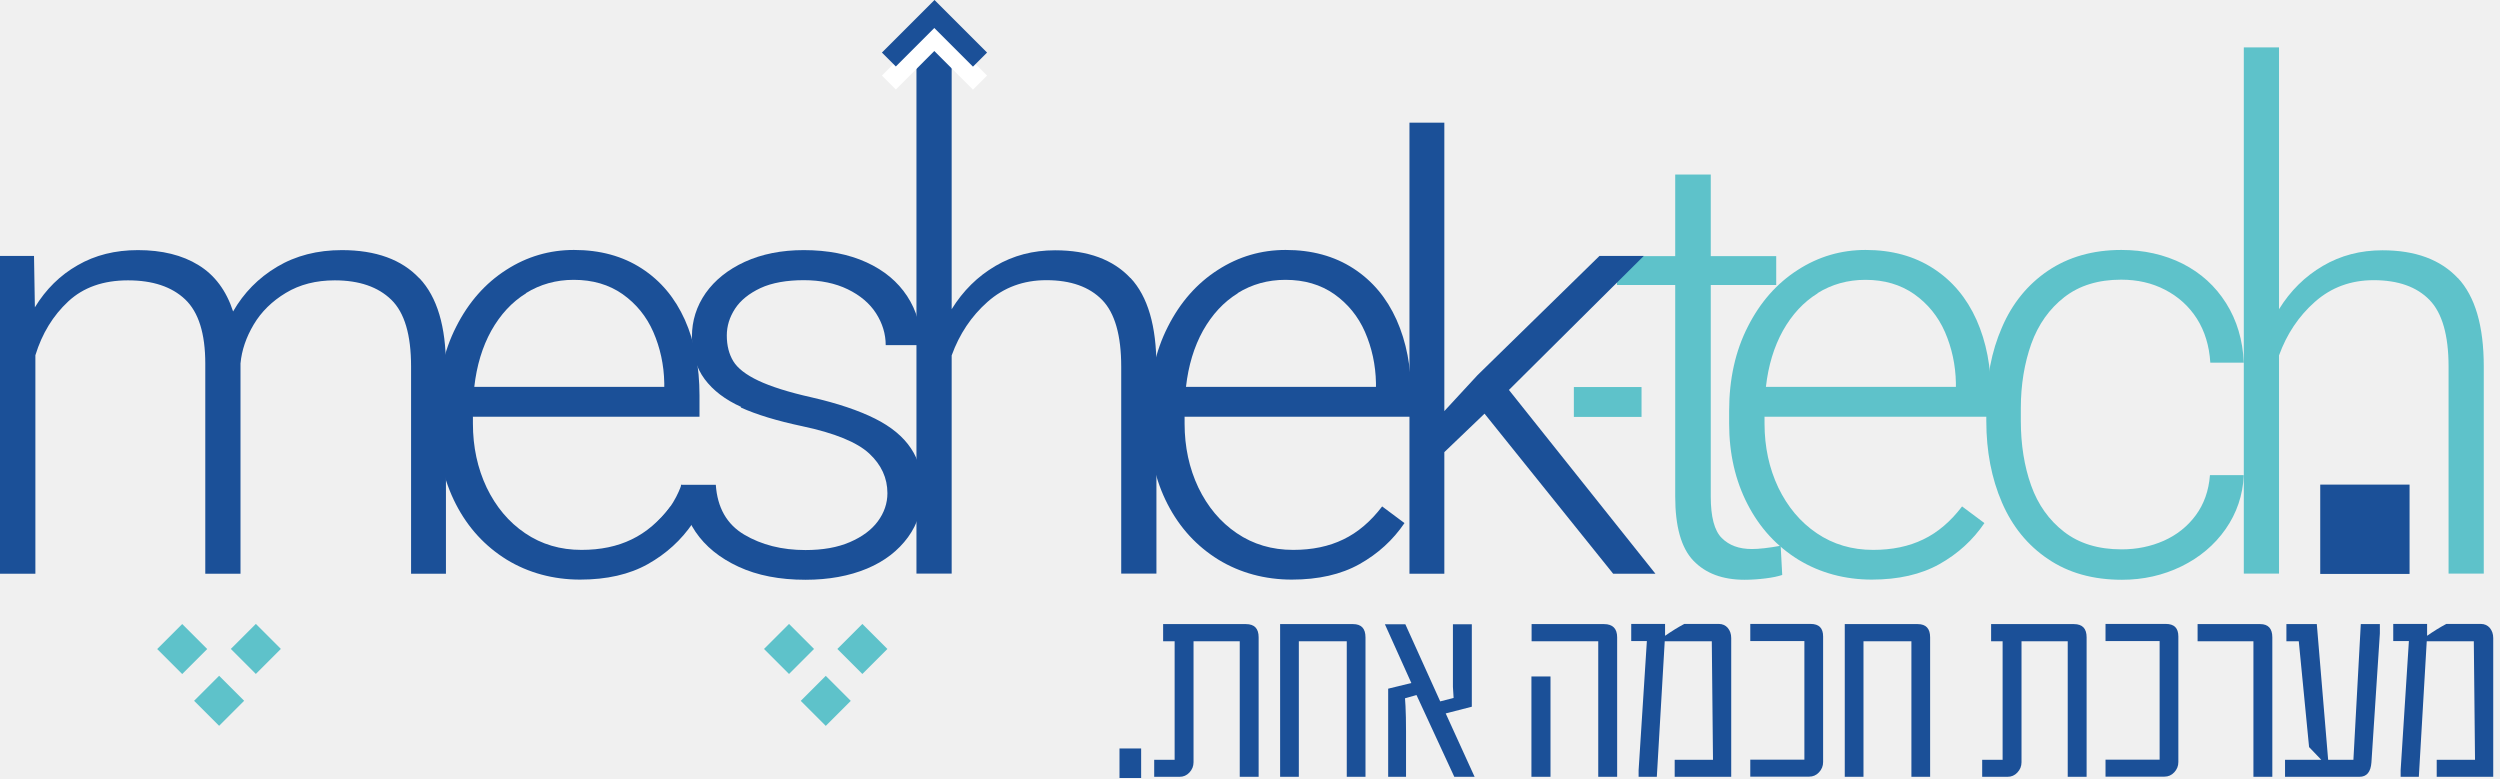
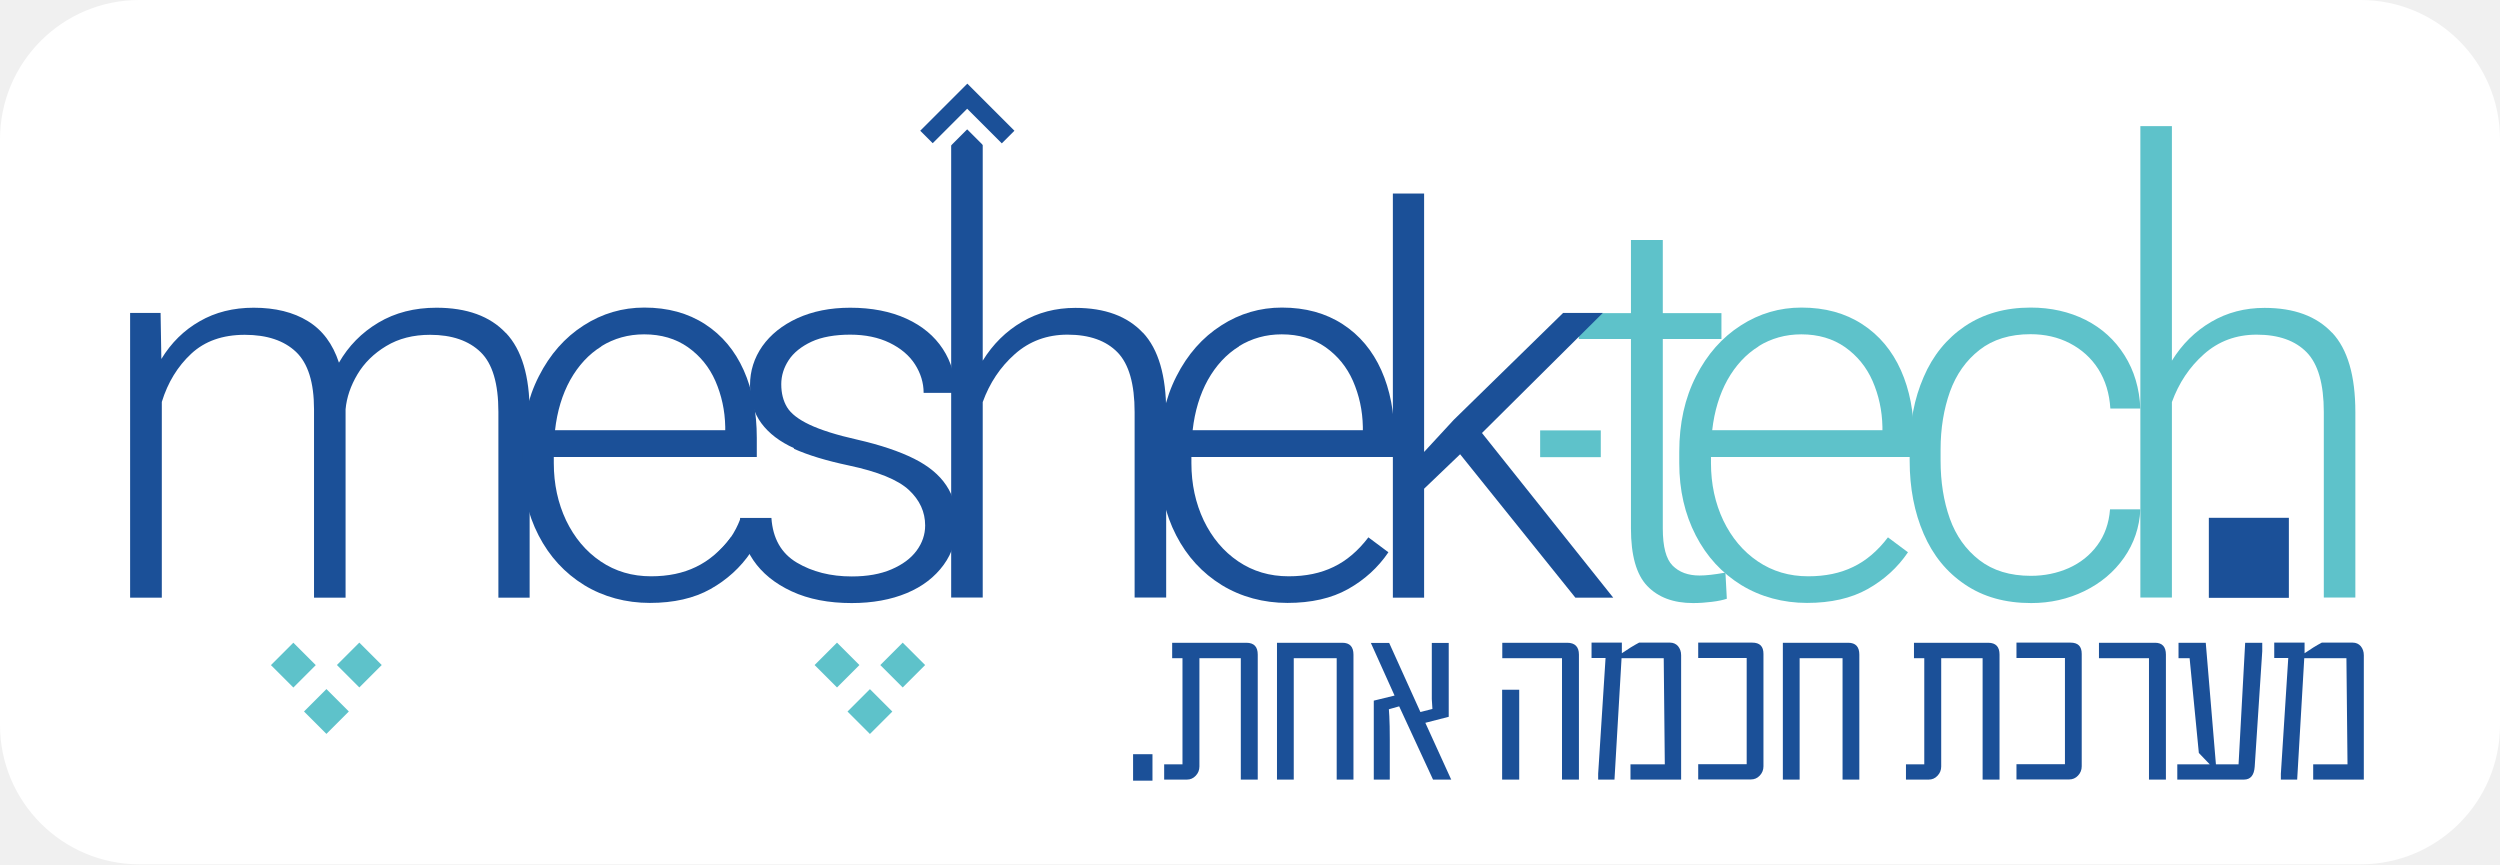
- <svg xmlns="http://www.w3.org/2000/svg" width="241" height="75" viewBox="0 0 241 75" fill="none">
-   <g clip-path="url(#clip0_100_25)">
-     <path d="M171.807 55.426C171.409 55.559 170.88 55.675 170.2 55.758C169.538 55.84 168.859 55.89 168.181 55.89C166.06 55.89 164.421 55.277 163.246 54.052C162.07 52.826 161.49 50.756 161.49 47.858V27.473H155.876V24.691H161.49V16.825H164.917V24.691H171.227V27.473H164.917V47.858C164.917 49.829 165.265 51.154 165.978 51.866C166.69 52.578 167.651 52.926 168.876 52.926C169.555 52.926 170.482 52.826 171.657 52.611L171.807 55.443V55.426Z" fill="#5EC2CA" />
-     <path d="M40.439 26.827C42.144 28.632 42.989 31.481 42.989 35.356V55.31H39.627V35.322C39.627 32.276 38.998 30.139 37.723 28.897C36.448 27.655 34.626 27.026 32.275 27.026C30.47 27.026 28.897 27.423 27.555 28.235C26.23 29.03 25.187 30.056 24.459 31.282C23.73 32.507 23.299 33.766 23.184 35.041V55.31H19.789V35.041C19.789 32.16 19.143 30.09 17.851 28.864C16.56 27.639 14.722 27.026 12.337 27.026C9.952 27.026 8.031 27.705 6.574 29.063C5.117 30.421 4.057 32.143 3.411 34.246V55.31H0V24.674H3.279L3.362 29.626C4.421 27.887 5.796 26.529 7.485 25.569C9.174 24.591 11.111 24.111 13.297 24.111C15.616 24.111 17.57 24.591 19.126 25.552C20.7 26.512 21.809 28.003 22.471 30.023C23.498 28.235 24.906 26.794 26.711 25.718C28.516 24.641 30.602 24.111 32.954 24.111C36.233 24.111 38.733 25.022 40.422 26.827H40.439Z" fill="#1B5098" />
-     <path d="M45.589 40.191V40.837C45.589 43.089 46.036 45.143 46.913 46.998C47.808 48.852 49.033 50.326 50.623 51.402C52.213 52.479 54.018 53.009 56.054 53.009C57.893 53.009 59.499 52.678 60.89 51.999C62.281 51.336 63.539 50.26 64.632 48.819L66.785 50.425C65.676 52.065 64.218 53.389 62.447 54.383C60.675 55.377 58.489 55.874 55.922 55.874C53.355 55.874 50.938 55.228 48.851 53.953C46.765 52.661 45.125 50.889 43.949 48.604C42.774 46.318 42.178 43.735 42.178 40.837V39.612C42.178 36.548 42.774 33.849 43.983 31.481C45.175 29.129 46.781 27.308 48.801 26.016C50.805 24.724 52.991 24.095 55.326 24.095C57.859 24.095 60.029 24.691 61.867 25.883C63.705 27.076 65.079 28.732 66.023 30.835C66.967 32.955 67.431 35.372 67.431 38.105V40.175H45.572L45.589 40.191ZM50.722 28.268C49.348 29.113 48.238 30.322 47.361 31.878C46.499 33.435 45.953 35.24 45.721 37.293H64.036V36.929C64.003 35.157 63.639 33.518 62.976 31.994C62.314 30.487 61.321 29.278 60.012 28.351C58.704 27.44 57.148 26.976 55.309 26.976C53.604 26.976 52.08 27.407 50.706 28.252L50.722 28.268Z" fill="#1B5098" />
-     <path d="M71.455 39.231C69.915 38.535 68.739 37.641 67.928 36.548C67.116 35.455 66.702 34.081 66.702 32.441C66.702 30.918 67.149 29.51 68.027 28.251C68.921 26.993 70.18 25.983 71.803 25.238C73.442 24.492 75.33 24.111 77.483 24.111C79.801 24.111 81.821 24.509 83.527 25.287C85.233 26.066 86.541 27.158 87.451 28.549C88.362 29.941 88.809 31.514 88.809 33.269H85.382C85.382 32.193 85.067 31.166 84.454 30.206C83.841 29.245 82.914 28.467 81.722 27.887C80.53 27.308 79.105 27.009 77.483 27.009C75.86 27.009 74.402 27.258 73.31 27.771C72.217 28.285 71.389 28.947 70.859 29.758C70.329 30.57 70.064 31.431 70.064 32.342C70.064 33.319 70.279 34.147 70.693 34.826C71.107 35.505 71.918 36.134 73.111 36.697C74.303 37.26 76.009 37.806 78.228 38.303C80.761 38.883 82.798 39.578 84.355 40.357C85.911 41.135 87.071 42.096 87.816 43.221C88.578 44.348 88.942 45.722 88.942 47.345C88.942 48.968 88.478 50.491 87.534 51.783C86.59 53.075 85.282 54.102 83.576 54.814C81.871 55.526 79.884 55.89 77.648 55.89C75.164 55.89 73.011 55.476 71.19 54.631C69.368 53.787 67.994 52.661 67.05 51.27C66.106 49.862 65.642 48.355 65.642 46.732H69.004C69.153 48.935 70.064 50.541 71.736 51.535C73.409 52.528 75.379 53.025 77.648 53.025C79.304 53.025 80.728 52.777 81.921 52.263C83.113 51.75 84.007 51.088 84.62 50.26C85.233 49.431 85.547 48.521 85.547 47.544C85.547 46.086 84.968 44.811 83.792 43.718C82.616 42.626 80.463 41.748 77.334 41.085C74.916 40.572 72.945 39.976 71.405 39.28L71.455 39.231Z" fill="#1B5098" />
-     <path d="M108.979 26.794C110.652 28.582 111.48 31.431 111.48 35.339V55.294H108.085V35.339C108.085 32.325 107.472 30.172 106.247 28.914C105.021 27.655 103.233 27.009 100.865 27.009C98.663 27.009 96.775 27.705 95.202 29.096C93.628 30.487 92.486 32.209 91.741 34.263V55.294H88.346V4.57H91.741V29.808C92.834 28.036 94.241 26.645 95.963 25.635C97.686 24.625 99.59 24.128 101.71 24.128C104.889 24.128 107.307 25.022 108.979 26.811V26.794Z" fill="#1B5098" />
-     <path d="M236.936 26.794C238.609 28.582 239.436 31.431 239.436 35.339V55.294H236.042V35.339C236.042 32.325 235.429 30.172 234.204 28.914C232.979 27.655 231.189 27.009 228.821 27.009C226.619 27.009 224.732 27.705 223.158 29.096C221.585 30.487 220.442 32.209 219.697 34.263V55.294H216.303V4.57H219.697V29.808C220.79 28.036 222.197 26.645 223.92 25.635C225.643 24.625 227.546 24.128 229.667 24.128C232.845 24.128 235.263 25.022 236.936 26.811V26.794Z" fill="#5EC2CA" />
-     <path d="M114.195 40.191V40.837C114.195 43.089 114.643 45.143 115.52 46.998C116.415 48.852 117.64 50.326 119.23 51.402C120.819 52.479 122.624 53.009 124.661 53.009C126.499 53.009 128.106 52.678 129.497 51.999C130.888 51.336 132.146 50.26 133.239 48.819L135.392 50.425C134.282 52.065 132.825 53.389 131.053 54.383C129.281 55.377 127.096 55.874 124.529 55.874C121.962 55.874 119.544 55.228 117.458 53.953C115.371 52.661 113.732 50.889 112.556 48.604C111.38 46.318 110.784 43.735 110.784 40.837V39.612C110.784 36.548 111.38 33.849 112.589 31.481C113.781 29.129 115.388 27.308 117.408 26.016C119.412 24.724 121.598 24.095 123.933 24.095C126.466 24.095 128.636 24.691 130.474 25.883C132.312 27.076 133.686 28.732 134.63 30.835C135.574 32.955 136.038 35.372 136.038 38.105V40.175H114.179L114.195 40.191ZM119.329 28.268C117.954 29.113 116.845 30.322 115.967 31.878C115.106 33.435 114.56 35.24 114.328 37.293H132.643V36.929C132.61 35.157 132.245 33.518 131.583 31.994C130.921 30.487 129.927 29.278 128.619 28.351C127.311 27.44 125.754 26.976 123.916 26.976C122.21 26.976 120.687 27.407 119.312 28.252L119.329 28.268Z" fill="#1B5098" />
-     <path d="M143.109 39.877L139.234 43.586V55.311H135.872V11.824H139.234V39.628L142.43 36.167L154.187 24.674H158.46L145.46 37.591L159.586 55.311H155.512L143.109 39.877Z" fill="#1B5098" />
-     <path d="M170.101 40.191V40.837C170.101 43.089 170.549 45.143 171.425 46.998C172.32 48.852 173.545 50.326 175.135 51.402C176.724 52.479 178.53 53.009 180.566 53.009C182.404 53.009 184.01 52.678 185.402 51.999C186.794 51.336 188.051 50.26 189.144 48.819L191.298 50.425C190.188 52.065 188.731 53.389 186.958 54.383C185.187 55.377 183.001 55.874 180.434 55.874C177.867 55.874 175.449 55.228 173.363 53.953C171.276 52.661 169.637 50.889 168.462 48.604C167.285 46.318 166.689 43.735 166.689 40.837V39.612C166.689 36.548 167.285 33.849 168.495 31.481C169.687 29.129 171.293 27.308 173.313 26.016C175.317 24.724 177.503 24.095 179.837 24.095C182.372 24.095 184.541 24.691 186.378 25.883C188.218 27.076 189.592 28.732 190.536 30.835C191.48 32.955 191.943 35.372 191.943 38.105V40.175H170.084L170.101 40.191ZM175.235 28.268C173.86 29.113 172.75 30.322 171.873 31.878C171.012 33.435 170.465 35.24 170.233 37.293H188.549V36.929C188.515 35.157 188.151 33.518 187.489 31.994C186.826 30.487 185.833 29.278 184.525 28.351C183.216 27.44 181.659 26.976 179.822 26.976C178.116 26.976 176.592 27.407 175.218 28.252L175.235 28.268Z" fill="#5EC2CA" />
-     <path d="M216.303 45.838C216.203 47.743 215.624 49.465 214.548 51.005C213.47 52.545 212.046 53.737 210.29 54.598C208.519 55.46 206.615 55.89 204.561 55.89C201.764 55.89 199.396 55.228 197.424 53.886C195.454 52.562 193.98 50.74 192.987 48.438C191.993 46.136 191.48 43.52 191.48 40.589V39.396C191.48 36.482 191.976 33.882 192.987 31.564C193.98 29.245 195.47 27.424 197.424 26.099C199.396 24.774 201.747 24.095 204.496 24.095C206.682 24.095 208.652 24.542 210.407 25.42C212.162 26.314 213.554 27.573 214.597 29.229C215.641 30.884 216.203 32.789 216.303 34.958H213.074C212.974 33.335 212.543 31.928 211.781 30.719C211.02 29.527 209.993 28.599 208.718 27.937C207.444 27.274 206.035 26.96 204.478 26.96C202.277 26.96 200.439 27.523 198.998 28.649C197.556 29.775 196.497 31.265 195.818 33.137C195.156 35.008 194.807 37.078 194.807 39.363V40.556C194.807 42.858 195.139 44.944 195.801 46.799C196.463 48.653 197.524 50.144 198.981 51.27C200.439 52.396 202.277 52.959 204.528 52.959C205.985 52.959 207.344 52.678 208.586 52.131C209.844 51.568 210.87 50.757 211.665 49.68C212.461 48.604 212.924 47.312 213.039 45.805H216.269L216.303 45.838Z" fill="#5EC2CA" />
-     <path d="M65.692 46.716C65.692 46.716 65.096 48.67 63.456 50.227C61.817 51.783 67.381 50.392 67.381 50.392L66.918 48.438L65.692 46.716Z" fill="#1B5098" />
-     <path d="M24.663 60.144L22.251 62.556L24.663 64.969L27.075 62.556L24.663 60.144Z" fill="#5EC2CA" />
-     <path d="M17.565 60.155L15.153 62.567L17.565 64.979L19.977 62.567L17.565 60.155Z" fill="#5EC2CA" />
-     <path d="M21.123 65.143L18.711 67.555L21.123 69.968L23.535 67.555L21.123 65.143Z" fill="#5EC2CA" />
-     <path d="M83.131 60.148L80.719 62.56L83.131 64.972L85.544 62.56L83.131 60.148Z" fill="#5EC2CA" />
-     <path d="M76.062 60.147L73.65 62.559L76.062 64.971L78.474 62.559L76.062 60.147Z" fill="#5EC2CA" />
-     <path d="M79.603 65.152L77.191 67.564L79.603 69.976L82.015 67.564L79.603 65.152Z" fill="#5EC2CA" />
-     <path d="M232.282 46.716H223.671V55.327H232.282V46.716Z" fill="#1B5098" />
-     <path d="M107.919 75V72.152H110.006V75H107.919Z" fill="#1B5098" />
-     <path d="M121.316 74.884H119.511V61.819H115.057V73.477C115.057 73.858 114.924 74.189 114.659 74.47C114.394 74.752 114.079 74.884 113.715 74.884H111.264V73.245H113.235V61.819H112.125V60.163H120.107C120.935 60.163 121.333 60.593 121.333 61.438V74.884H121.316Z" fill="#1B5098" />
-     <path d="M131.633 74.884H129.828V61.819H125.208V74.884H123.403V60.163H130.44C131.235 60.163 131.633 60.593 131.633 61.438V74.884Z" fill="#1B5098" />
-     <path d="M142.165 74.884H140.194L136.551 67.002L135.442 67.316L135.491 68.078C135.524 68.707 135.541 69.535 135.541 70.529V74.884H133.819V66.389L136.054 65.843L133.504 60.179H135.475L138.836 67.614L140.128 67.283L140.062 66.223V60.179H141.883V68.128L139.366 68.774L142.165 74.917V74.884Z" fill="#1B5098" />
-     <path d="M155.876 74.884H154.071V61.819H147.646V60.163H154.634C155.462 60.163 155.893 60.593 155.893 61.438V74.884H155.876ZM149.468 74.884H147.629V65.213H149.468V74.884Z" fill="#1B5098" />
-     <path d="M166.889 74.885H161.44V73.245H165.133L165.017 61.819H160.48L159.718 74.885H157.962V74.255L158.758 61.802H157.25V60.146H160.512V61.289C161.159 60.842 161.772 60.461 162.367 60.146H165.696C166.044 60.146 166.341 60.279 166.557 60.527C166.772 60.792 166.889 61.107 166.889 61.504V74.851V74.885Z" fill="#1B5098" />
-     <path d="M175.748 73.46C175.748 73.841 175.616 74.172 175.35 74.454C175.086 74.736 174.77 74.868 174.406 74.868H168.727V73.229H173.943V61.802H168.727V60.146H174.539C175.35 60.146 175.748 60.544 175.748 61.355V73.46Z" fill="#1B5098" />
-     <path d="M186.064 74.884H184.259V61.819H179.64V74.884H177.835V60.163H184.872C185.666 60.163 186.064 60.593 186.064 61.438V74.884Z" fill="#1B5098" />
-     <path d="M201.134 74.884H199.329V61.819H194.874V73.477C194.874 73.858 194.742 74.189 194.476 74.47C194.212 74.752 193.898 74.884 193.532 74.884H191.082V73.245H193.052V61.819H191.943V60.163H199.924C200.753 60.163 201.149 60.593 201.149 61.438V74.884H201.134Z" fill="#1B5098" />
-     <path d="M209.993 73.46C209.993 73.841 209.861 74.172 209.595 74.454C209.331 74.736 209.017 74.868 208.652 74.868H202.972V73.229H208.188V61.802H202.972V60.146H208.784C209.595 60.146 209.993 60.544 209.993 61.355V73.46Z" fill="#1B5098" />
-     <path d="M219.035 74.884H217.23V61.819H211.848V60.163H217.892C218.654 60.163 219.052 60.593 219.052 61.438V74.884H219.035Z" fill="#1B5098" />
-     <path d="M228.606 73.493C228.54 74.421 228.159 74.884 227.446 74.884H220.277V73.245H223.771L222.595 72.019L221.602 61.819H220.409V60.163H223.34L224.433 73.245H226.868L227.58 60.163H229.418V61.073L228.606 73.493Z" fill="#1B5098" />
-     <path d="M240.347 74.885H234.899V73.245H238.592L238.475 61.819H233.938L233.176 74.885H231.421V74.255L232.217 61.802H230.708V60.146H233.972V61.289C234.617 60.842 235.23 60.461 235.825 60.146H239.154C239.503 60.146 239.801 60.279 240.016 60.527C240.23 60.792 240.347 61.107 240.347 61.504V74.851V74.885Z" fill="#1B5098" />
-     <path d="M158.244 37.31H151.72V40.191H158.244V37.31Z" fill="#5EC2CA" />
-     <path d="M90.068 4.918L93.794 8.644L95.152 7.286L90.085 2.219L85.017 7.286L86.359 8.628L90.068 4.918Z" fill="white" />
-     <path d="M90.068 2.699L93.794 6.425L95.152 5.067L90.085 0L85.017 5.067L86.359 6.409L90.068 2.699Z" fill="#1B5098" />
+ <svg xmlns="http://www.w3.org/2000/svg" width="269" height="93" viewBox="0 0 269 93" fill="none">
+   <rect width="269" height="93" rx="15" fill="white" />
+   <g clip-path="url(#clip0_108_312)">
+     <path d="M185.807 64.426C185.409 64.559 184.88 64.675 184.2 64.757C183.538 64.84 182.859 64.89 182.181 64.89C180.06 64.89 178.421 64.277 177.246 63.052C176.07 61.826 175.49 59.756 175.49 56.858V36.473H169.876V33.691H175.49V25.825H178.917V33.691H185.227V36.473H178.917V56.858C178.917 58.829 179.265 60.154 179.978 60.866C180.69 61.578 181.651 61.926 182.876 61.926C183.555 61.926 184.482 61.826 185.657 61.611L185.807 64.443V64.426Z" fill="#5EC2CA" />
+     <path d="M54.439 35.827C56.144 37.632 56.989 40.481 56.989 44.356V64.311H53.627V44.322C53.627 41.276 52.998 39.139 51.723 37.897C50.448 36.655 48.626 36.026 46.275 36.026C44.47 36.026 42.897 36.423 41.555 37.235C40.23 38.03 39.187 39.056 38.459 40.282C37.73 41.507 37.299 42.766 37.184 44.041V64.311H33.789V44.041C33.789 41.16 33.143 39.09 31.851 37.864C30.56 36.639 28.721 36.026 26.337 36.026C23.952 36.026 22.031 36.705 20.574 38.063C19.117 39.421 18.057 41.143 17.411 43.246V64.311H14V33.674H17.279L17.362 38.626C18.421 36.887 19.796 35.529 21.485 34.569C23.174 33.592 25.111 33.111 27.297 33.111C29.616 33.111 31.57 33.592 33.126 34.552C34.7 35.513 35.809 37.003 36.471 39.023C37.498 37.235 38.906 35.794 40.711 34.718C42.516 33.641 44.602 33.111 46.954 33.111C50.233 33.111 52.733 34.022 54.422 35.827H54.439Z" fill="#1B5098" />
+     <path d="M59.589 49.191V49.837C59.589 52.089 60.036 54.143 60.913 55.998C61.808 57.852 63.033 59.326 64.623 60.402C66.213 61.479 68.018 62.009 70.054 62.009C71.893 62.009 73.499 61.678 74.89 60.999C76.281 60.336 77.539 59.26 78.632 57.819L80.785 59.425C79.676 61.065 78.218 62.389 76.447 63.383C74.675 64.377 72.489 64.874 69.922 64.874C67.355 64.874 64.938 64.228 62.851 62.953C60.765 61.661 59.125 59.889 57.949 57.604C56.774 55.318 56.178 52.735 56.178 49.837V48.612C56.178 45.548 56.774 42.849 57.983 40.481C59.175 38.129 60.781 36.308 62.801 35.016C64.805 33.724 66.991 33.095 69.326 33.095C71.859 33.095 74.029 33.691 75.867 34.883C77.705 36.076 79.079 37.732 80.023 39.835C80.967 41.955 81.431 44.372 81.431 47.105V49.175H59.572L59.589 49.191ZM64.722 37.268C63.348 38.113 62.238 39.322 61.361 40.878C60.499 42.435 59.953 44.24 59.721 46.293H78.036V45.929C78.003 44.157 77.639 42.518 76.976 40.994C76.314 39.487 75.32 38.278 74.012 37.351C72.704 36.44 71.147 35.976 69.309 35.976C67.604 35.976 66.08 36.407 64.706 37.252L64.722 37.268Z" fill="#1B5098" />
+     <path d="M85.455 48.231C83.915 47.535 82.739 46.641 81.928 45.548C81.116 44.455 80.702 43.081 80.702 41.441C80.702 39.917 81.149 38.51 82.027 37.251C82.921 35.993 84.18 34.983 85.803 34.237C87.442 33.492 89.33 33.111 91.483 33.111C93.801 33.111 95.821 33.509 97.527 34.287C99.233 35.066 100.541 36.158 101.451 37.549C102.362 38.941 102.809 40.514 102.809 42.269H99.382C99.382 41.193 99.067 40.166 98.454 39.205C97.841 38.245 96.914 37.467 95.722 36.887C94.53 36.307 93.105 36.009 91.483 36.009C89.86 36.009 88.402 36.258 87.31 36.771C86.217 37.285 85.389 37.947 84.859 38.758C84.329 39.57 84.064 40.431 84.064 41.342C84.064 42.319 84.279 43.147 84.693 43.826C85.107 44.505 85.918 45.134 87.111 45.697C88.303 46.26 90.009 46.806 92.228 47.303C94.761 47.883 96.798 48.578 98.355 49.357C99.911 50.135 101.071 51.096 101.816 52.221C102.578 53.348 102.942 54.722 102.942 56.345C102.942 57.968 102.478 59.491 101.534 60.783C100.59 62.075 99.282 63.102 97.576 63.814C95.871 64.526 93.884 64.89 91.648 64.89C89.164 64.89 87.011 64.476 85.19 63.631C83.368 62.787 81.994 61.661 81.05 60.27C80.106 58.862 79.642 57.355 79.642 55.732H83.004C83.153 57.935 84.064 59.541 85.736 60.535C87.409 61.528 89.379 62.025 91.648 62.025C93.304 62.025 94.728 61.777 95.921 61.263C97.113 60.75 98.007 60.088 98.62 59.26C99.233 58.431 99.547 57.521 99.547 56.544C99.547 55.086 98.968 53.811 97.792 52.718C96.616 51.626 94.463 50.748 91.334 50.085C88.916 49.572 86.945 48.976 85.405 48.28L85.455 48.231Z" fill="#1B5098" />
+     <path d="M122.979 35.794C124.652 37.582 125.48 40.431 125.48 44.339V64.294H122.085V44.339C122.085 41.325 121.472 39.172 120.247 37.914C119.021 36.655 117.233 36.009 114.865 36.009C112.663 36.009 110.775 36.705 109.202 38.096C107.628 39.487 106.486 41.209 105.741 43.263V64.294H102.346V13.57H105.741V38.808C106.834 37.036 108.241 35.645 109.963 34.635C111.686 33.624 113.59 33.128 115.71 33.128C118.889 33.128 121.307 34.022 122.979 35.81V35.794Z" fill="#1B5098" />
+     <path d="M250.936 35.794C252.609 37.582 253.436 40.431 253.436 44.339V64.294H250.042V44.339C250.042 41.325 249.429 39.172 248.204 37.914C246.979 36.655 245.189 36.009 242.821 36.009C240.619 36.009 238.732 36.705 237.158 38.096C235.585 39.487 234.442 41.209 233.697 43.263V64.294H230.303V13.57H233.697V38.808C234.79 37.036 236.197 35.645 237.92 34.635C239.643 33.624 241.546 33.128 243.667 33.128C246.845 33.128 249.263 34.022 250.936 35.81V35.794Z" fill="#5EC2CA" />
+     <path d="M128.195 49.191V49.837C128.195 52.089 128.643 54.143 129.52 55.998C130.415 57.852 131.64 59.326 133.23 60.402C134.819 61.479 136.624 62.009 138.661 62.009C140.499 62.009 142.106 61.678 143.497 60.999C144.888 60.336 146.146 59.26 147.239 57.819L149.392 59.425C148.282 61.065 146.825 62.389 145.053 63.383C143.281 64.377 141.096 64.874 138.529 64.874C135.962 64.874 133.544 64.228 131.458 62.953C129.371 61.661 127.732 59.889 126.556 57.604C125.38 55.318 124.784 52.735 124.784 49.837V48.612C124.784 45.548 125.38 42.849 126.589 40.481C127.781 38.129 129.388 36.308 131.408 35.016C133.412 33.724 135.598 33.095 137.933 33.095C140.466 33.095 142.636 33.691 144.474 34.883C146.312 36.076 147.686 37.732 148.63 39.835C149.574 41.955 150.038 44.372 150.038 47.105V49.175H128.179L128.195 49.191ZM133.329 37.268C131.954 38.113 130.845 39.322 129.967 40.878C129.106 42.435 128.56 44.24 128.328 46.293H146.643V45.929C146.61 44.157 146.245 42.518 145.583 40.994C144.921 39.487 143.927 38.278 142.619 37.351C141.311 36.44 139.754 35.976 137.916 35.976C136.21 35.976 134.687 36.407 133.312 37.252L133.329 37.268Z" fill="#1B5098" />
+     <path d="M157.109 48.877L153.234 52.586V64.311H149.872V20.824H153.234V48.628L156.43 45.167L168.187 33.675H172.46L159.46 46.591L173.586 64.311H169.512L157.109 48.877Z" fill="#1B5098" />
+     <path d="M184.101 49.191V49.837C184.101 52.089 184.549 54.143 185.425 55.998C186.32 57.852 187.545 59.326 189.135 60.402C190.724 61.479 192.53 62.009 194.566 62.009C196.404 62.009 198.01 61.678 199.402 60.999C200.794 60.336 202.051 59.26 203.144 57.819L205.298 59.425C204.188 61.065 202.731 62.389 200.958 63.383C199.187 64.377 197.001 64.874 194.434 64.874C191.867 64.874 189.449 64.228 187.363 62.953C185.276 61.661 183.637 59.889 182.462 57.604C181.285 55.318 180.689 52.735 180.689 49.837V48.612C180.689 45.548 181.285 42.849 182.495 40.481C183.687 38.129 185.293 36.308 187.313 35.016C189.317 33.724 191.503 33.095 193.837 33.095C196.372 33.095 198.541 33.691 200.378 34.883C202.218 36.076 203.592 37.732 204.536 39.835C205.48 41.955 205.943 44.372 205.943 47.105V49.175H184.084L184.101 49.191ZM189.235 37.268C187.86 38.113 186.75 39.322 185.873 40.878C185.012 42.435 184.465 44.24 184.233 46.293H202.549V45.929C202.515 44.157 202.151 42.518 201.489 40.994C200.826 39.487 199.833 38.278 198.525 37.351C197.216 36.44 195.659 35.976 193.822 35.976C192.116 35.976 190.592 36.407 189.218 37.252L189.235 37.268Z" fill="#5EC2CA" />
+     <path d="M230.303 54.838C230.203 56.743 229.624 58.465 228.548 60.005C227.47 61.545 226.046 62.737 224.29 63.598C222.519 64.46 220.615 64.89 218.561 64.89C215.764 64.89 213.396 64.228 211.424 62.886C209.454 61.562 207.98 59.74 206.987 57.438C205.993 55.136 205.48 52.52 205.48 49.589V48.396C205.48 45.482 205.976 42.882 206.987 40.564C207.98 38.245 209.47 36.424 211.424 35.099C213.396 33.774 215.747 33.095 218.496 33.095C220.682 33.095 222.652 33.542 224.407 34.42C226.162 35.314 227.554 36.572 228.597 38.229C229.641 39.885 230.203 41.789 230.303 43.958H227.074C226.974 42.335 226.543 40.928 225.781 39.719C225.02 38.527 223.993 37.599 222.718 36.937C221.444 36.275 220.035 35.96 218.478 35.96C216.277 35.96 214.439 36.523 212.998 37.649C211.556 38.775 210.497 40.265 209.818 42.137C209.156 44.008 208.807 46.078 208.807 48.363V49.556C208.807 51.858 209.139 53.944 209.801 55.799C210.463 57.653 211.524 59.144 212.981 60.27C214.439 61.396 216.277 61.959 218.528 61.959C219.985 61.959 221.344 61.678 222.586 61.131C223.844 60.568 224.87 59.757 225.665 58.68C226.461 57.604 226.924 56.312 227.039 54.805H230.269L230.303 54.838Z" fill="#5EC2CA" />
+     <path d="M79.692 55.716C79.692 55.716 79.096 57.67 77.457 59.227C75.817 60.783 81.381 59.392 81.381 59.392L80.918 57.438L79.692 55.716Z" fill="#1B5098" />
+     <path d="M38.663 69.144L36.251 71.556L38.663 73.969L41.075 71.556L38.663 69.144Z" fill="#5EC2CA" />
+     <path d="M31.565 69.155L29.153 71.567L31.565 73.979L33.977 71.567L31.565 69.155Z" fill="#5EC2CA" />
+     <path d="M35.123 74.143L32.711 76.555L35.123 78.968L37.535 76.555L35.123 74.143Z" fill="#5EC2CA" />
+     <path d="M97.131 69.148L94.719 71.56L97.131 73.972L99.544 71.56L97.131 69.148Z" fill="#5EC2CA" />
+     <path d="M90.062 69.147L87.65 71.559L90.062 73.971L92.474 71.559L90.062 69.147Z" fill="#5EC2CA" />
+     <path d="M93.603 74.152L91.191 76.564L93.603 78.976L96.015 76.564L93.603 74.152Z" fill="#5EC2CA" />
+     <path d="M246.282 55.716H237.671V64.327H246.282V55.716Z" fill="#1B5098" />
+     <path d="M121.919 84V81.152H124.006V84H121.919Z" fill="#1B5098" />
+     <path d="M135.316 83.884H133.511V70.819H129.057V82.477C129.057 82.858 128.924 83.189 128.659 83.47C128.394 83.752 128.079 83.884 127.715 83.884H125.264V82.245H127.235V70.819H126.125V69.162H134.107C134.935 69.162 135.333 69.593 135.333 70.438V83.884H135.316Z" fill="#1B5098" />
+     <path d="M145.633 83.884H143.828V70.819H139.208V83.884H137.403V69.162H144.44C145.235 69.162 145.633 69.593 145.633 70.438V83.884Z" fill="#1B5098" />
+     <path d="M156.165 83.884H154.194L150.551 76.002L149.442 76.316L149.491 77.078C149.524 77.707 149.541 78.535 149.541 79.529V83.884H147.819V75.389L150.054 74.843L147.504 69.179H149.475L152.836 76.614L154.128 76.283L154.062 75.223V69.179H155.883V77.128L153.366 77.774L156.165 83.917V83.884Z" fill="#1B5098" />
+     <path d="M169.876 83.884H168.071V70.819H161.646V69.162H168.634C169.462 69.162 169.893 69.593 169.893 70.438V83.884H169.876ZM163.468 83.884H161.629V74.213H163.468V83.884Z" fill="#1B5098" />
+     <path d="M180.889 83.885H175.44V82.245H179.133L179.017 70.819H174.48L173.718 83.885H171.962V83.255L172.758 70.802H171.25V69.146H174.512V70.289C175.159 69.842 175.772 69.461 176.367 69.146H179.696C180.044 69.146 180.341 69.279 180.557 69.527C180.772 69.792 180.889 70.107 180.889 70.504V83.851V83.885Z" fill="#1B5098" />
+     <path d="M189.748 82.46C189.748 82.841 189.616 83.172 189.35 83.454C189.086 83.736 188.77 83.868 188.406 83.868H182.727V82.229H187.943V70.802H182.727V69.146H188.539C189.35 69.146 189.748 69.544 189.748 70.355V82.46Z" fill="#1B5098" />
+     <path d="M200.064 83.884H198.259V70.819H193.64V83.884H191.835V69.162H198.872C199.666 69.162 200.064 69.593 200.064 70.438V83.884Z" fill="#1B5098" />
+     <path d="M215.134 83.884H213.329V70.819H208.874V82.477C208.874 82.858 208.742 83.189 208.476 83.47C208.212 83.752 207.898 83.884 207.532 83.884H205.082V82.245H207.052V70.819H205.943V69.162H213.924C214.753 69.162 215.149 69.593 215.149 70.438V83.884H215.134Z" fill="#1B5098" />
+     <path d="M223.993 82.46C223.993 82.841 223.861 83.172 223.595 83.454C223.331 83.736 223.017 83.868 222.652 83.868H216.972V82.229H222.188V70.802H216.972V69.146H222.784C223.595 69.146 223.993 69.544 223.993 70.355V82.46Z" fill="#1B5098" />
+     <path d="M233.035 83.884H231.23V70.819H225.848V69.162H231.892C232.654 69.162 233.052 69.593 233.052 70.438V83.884H233.035Z" fill="#1B5098" />
+     <path d="M242.606 82.493C242.54 83.421 242.159 83.884 241.446 83.884H234.277V82.245H237.771L236.595 81.019L235.602 70.819H234.409V69.162H237.34L238.433 82.245H240.868L241.58 69.162H243.418V70.073L242.606 82.493Z" fill="#1B5098" />
+     <path d="M254.347 83.885H248.899V82.245H252.592L252.475 70.819H247.938L247.176 83.885H245.421V83.255L246.217 70.802H244.708V69.146H247.972V70.289C248.617 69.842 249.23 69.461 249.825 69.146H253.154C253.503 69.146 253.801 69.279 254.016 69.527C254.23 69.792 254.347 70.107 254.347 70.504V83.851V83.885Z" fill="#1B5098" />
+     <path d="M172.244 46.31H165.72V49.191H172.244V46.31Z" fill="#5EC2CA" />
+     <path d="M104.068 13.918L107.794 17.644L109.152 16.286L104.085 11.219L99.017 16.286L100.359 17.628L104.068 13.918Z" fill="white" />
+     <path d="M104.068 11.699L107.794 15.425L109.152 14.067L104.085 9L99.017 14.067L100.359 15.409L104.068 11.699Z" fill="#1B5098" />
  </g>
  <defs>
-     <clipPath id="clip0_100_25">
-       <rect width="241" height="75" fill="white" />
+     <clipPath id="clip0_108_312">
+       <rect width="241" height="75" fill="white" transform="translate(14 9)" />
    </clipPath>
  </defs>
</svg>
